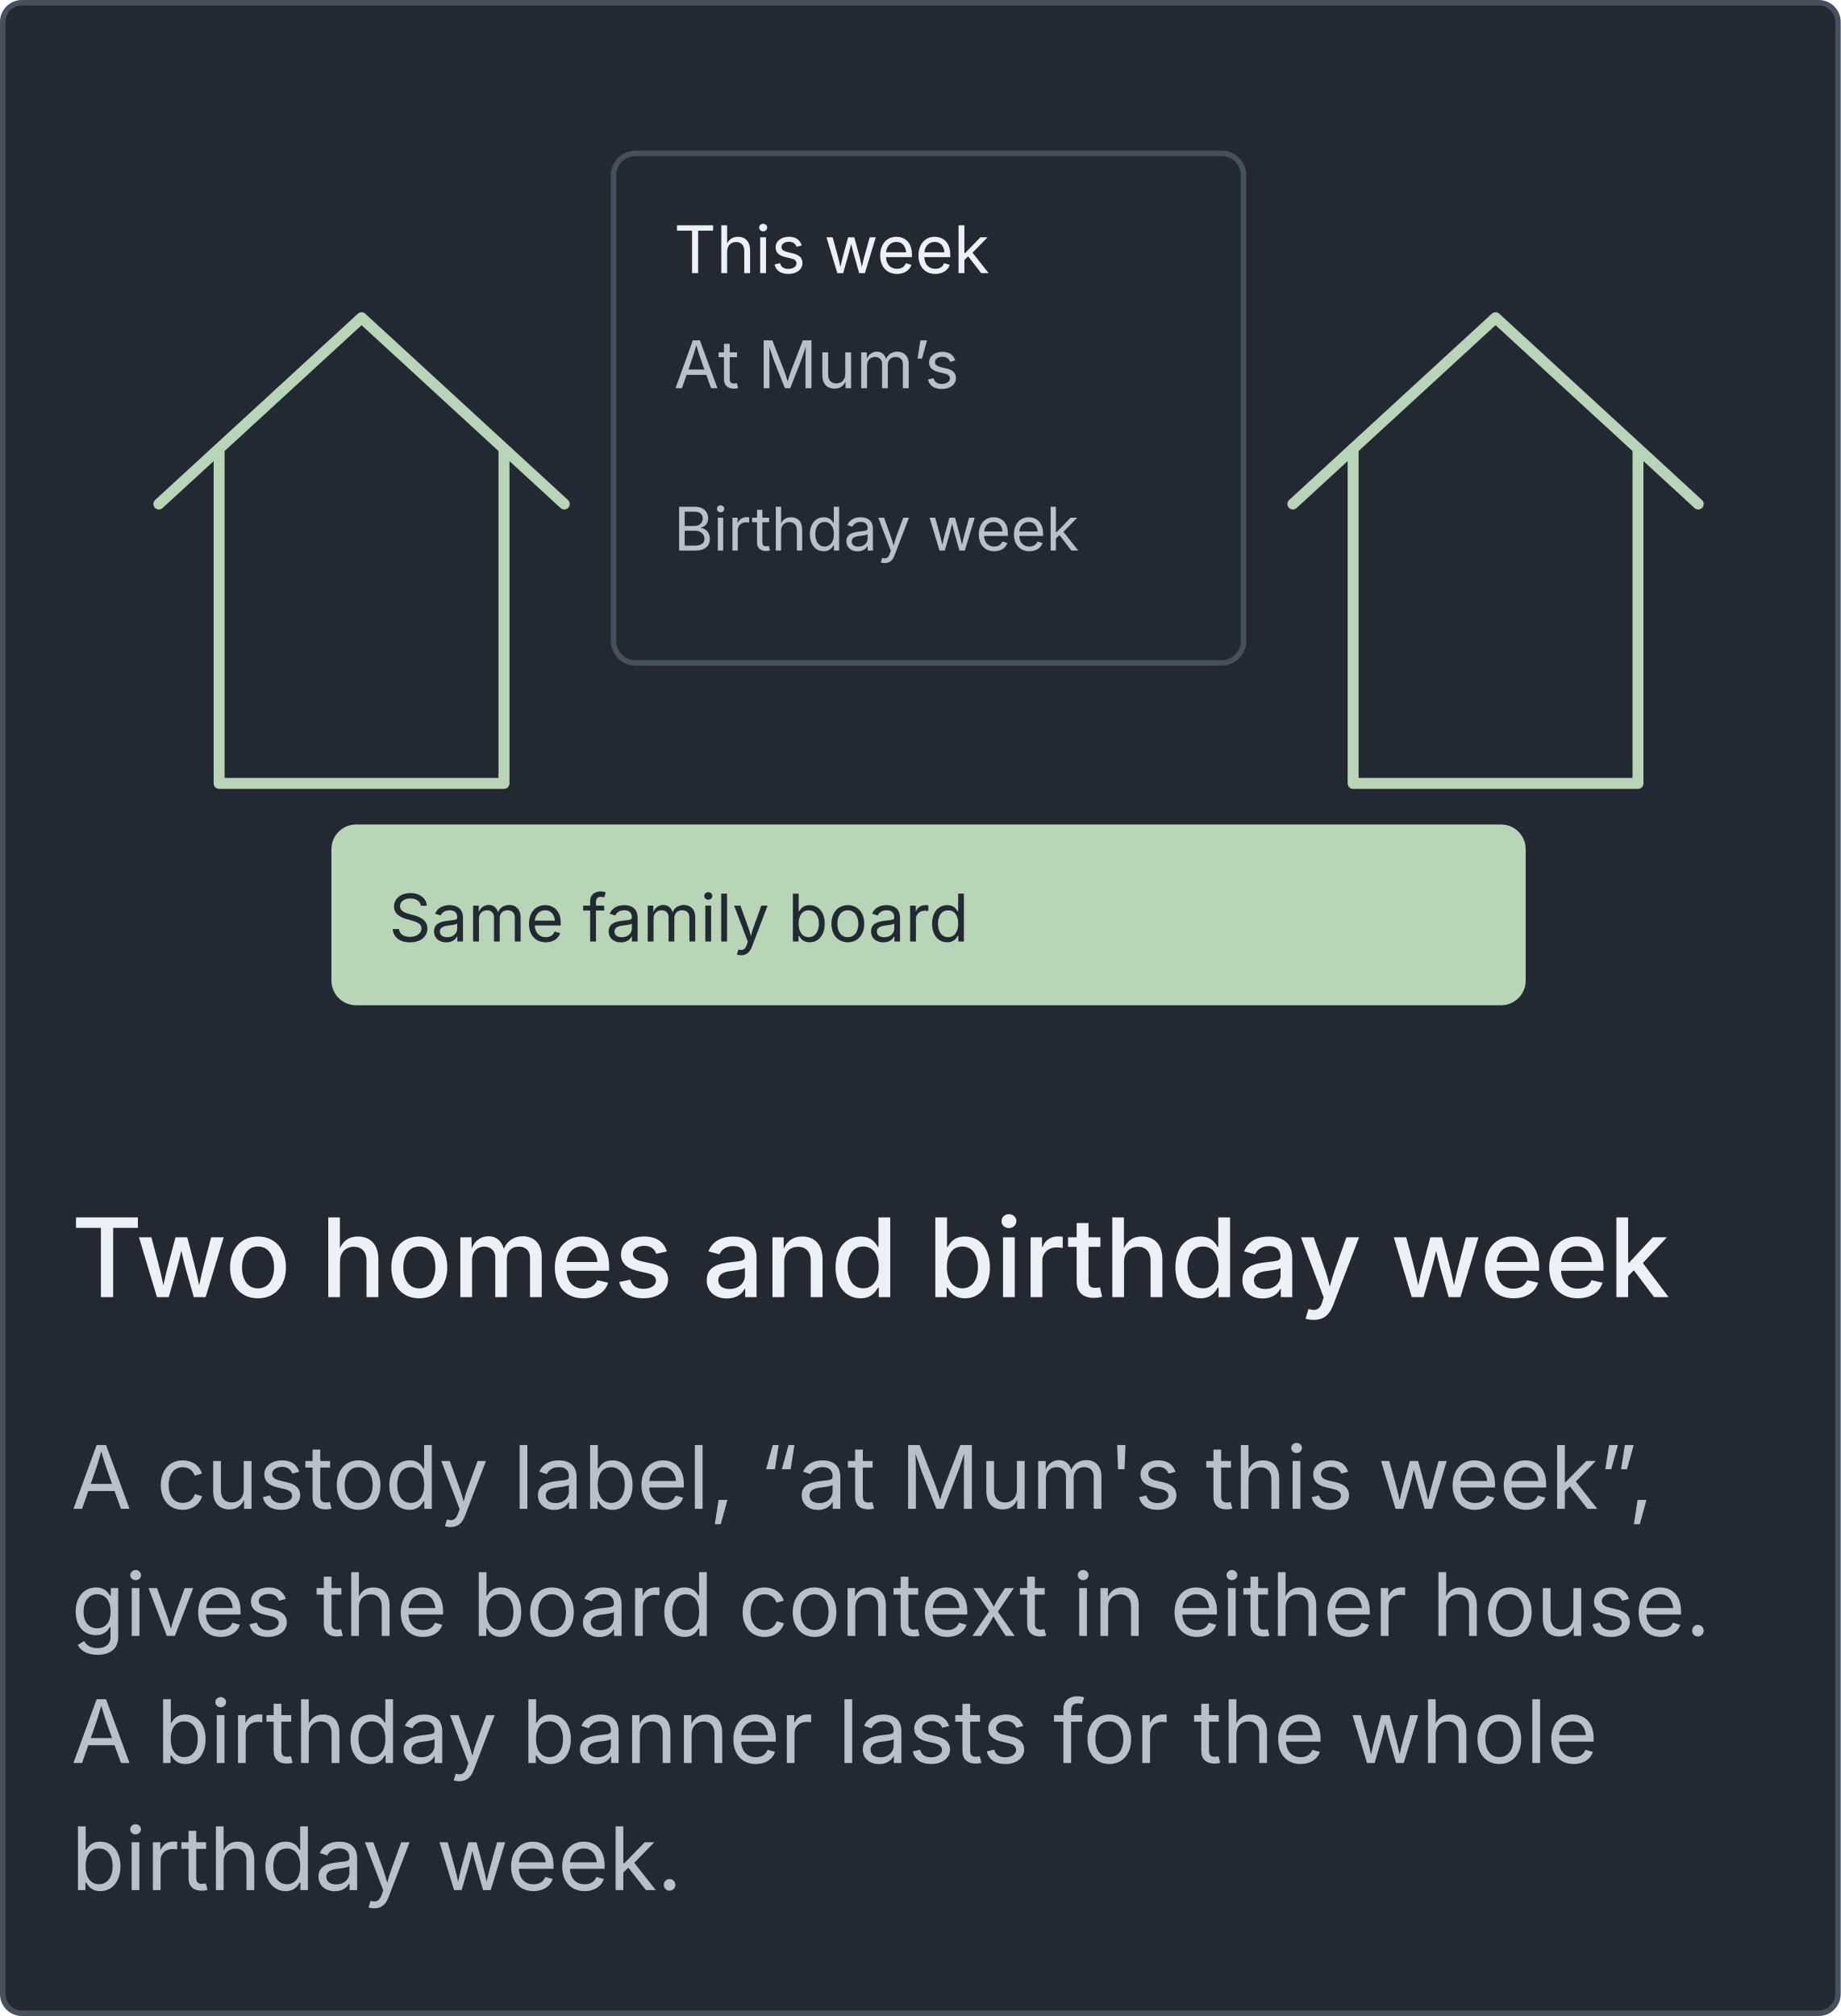
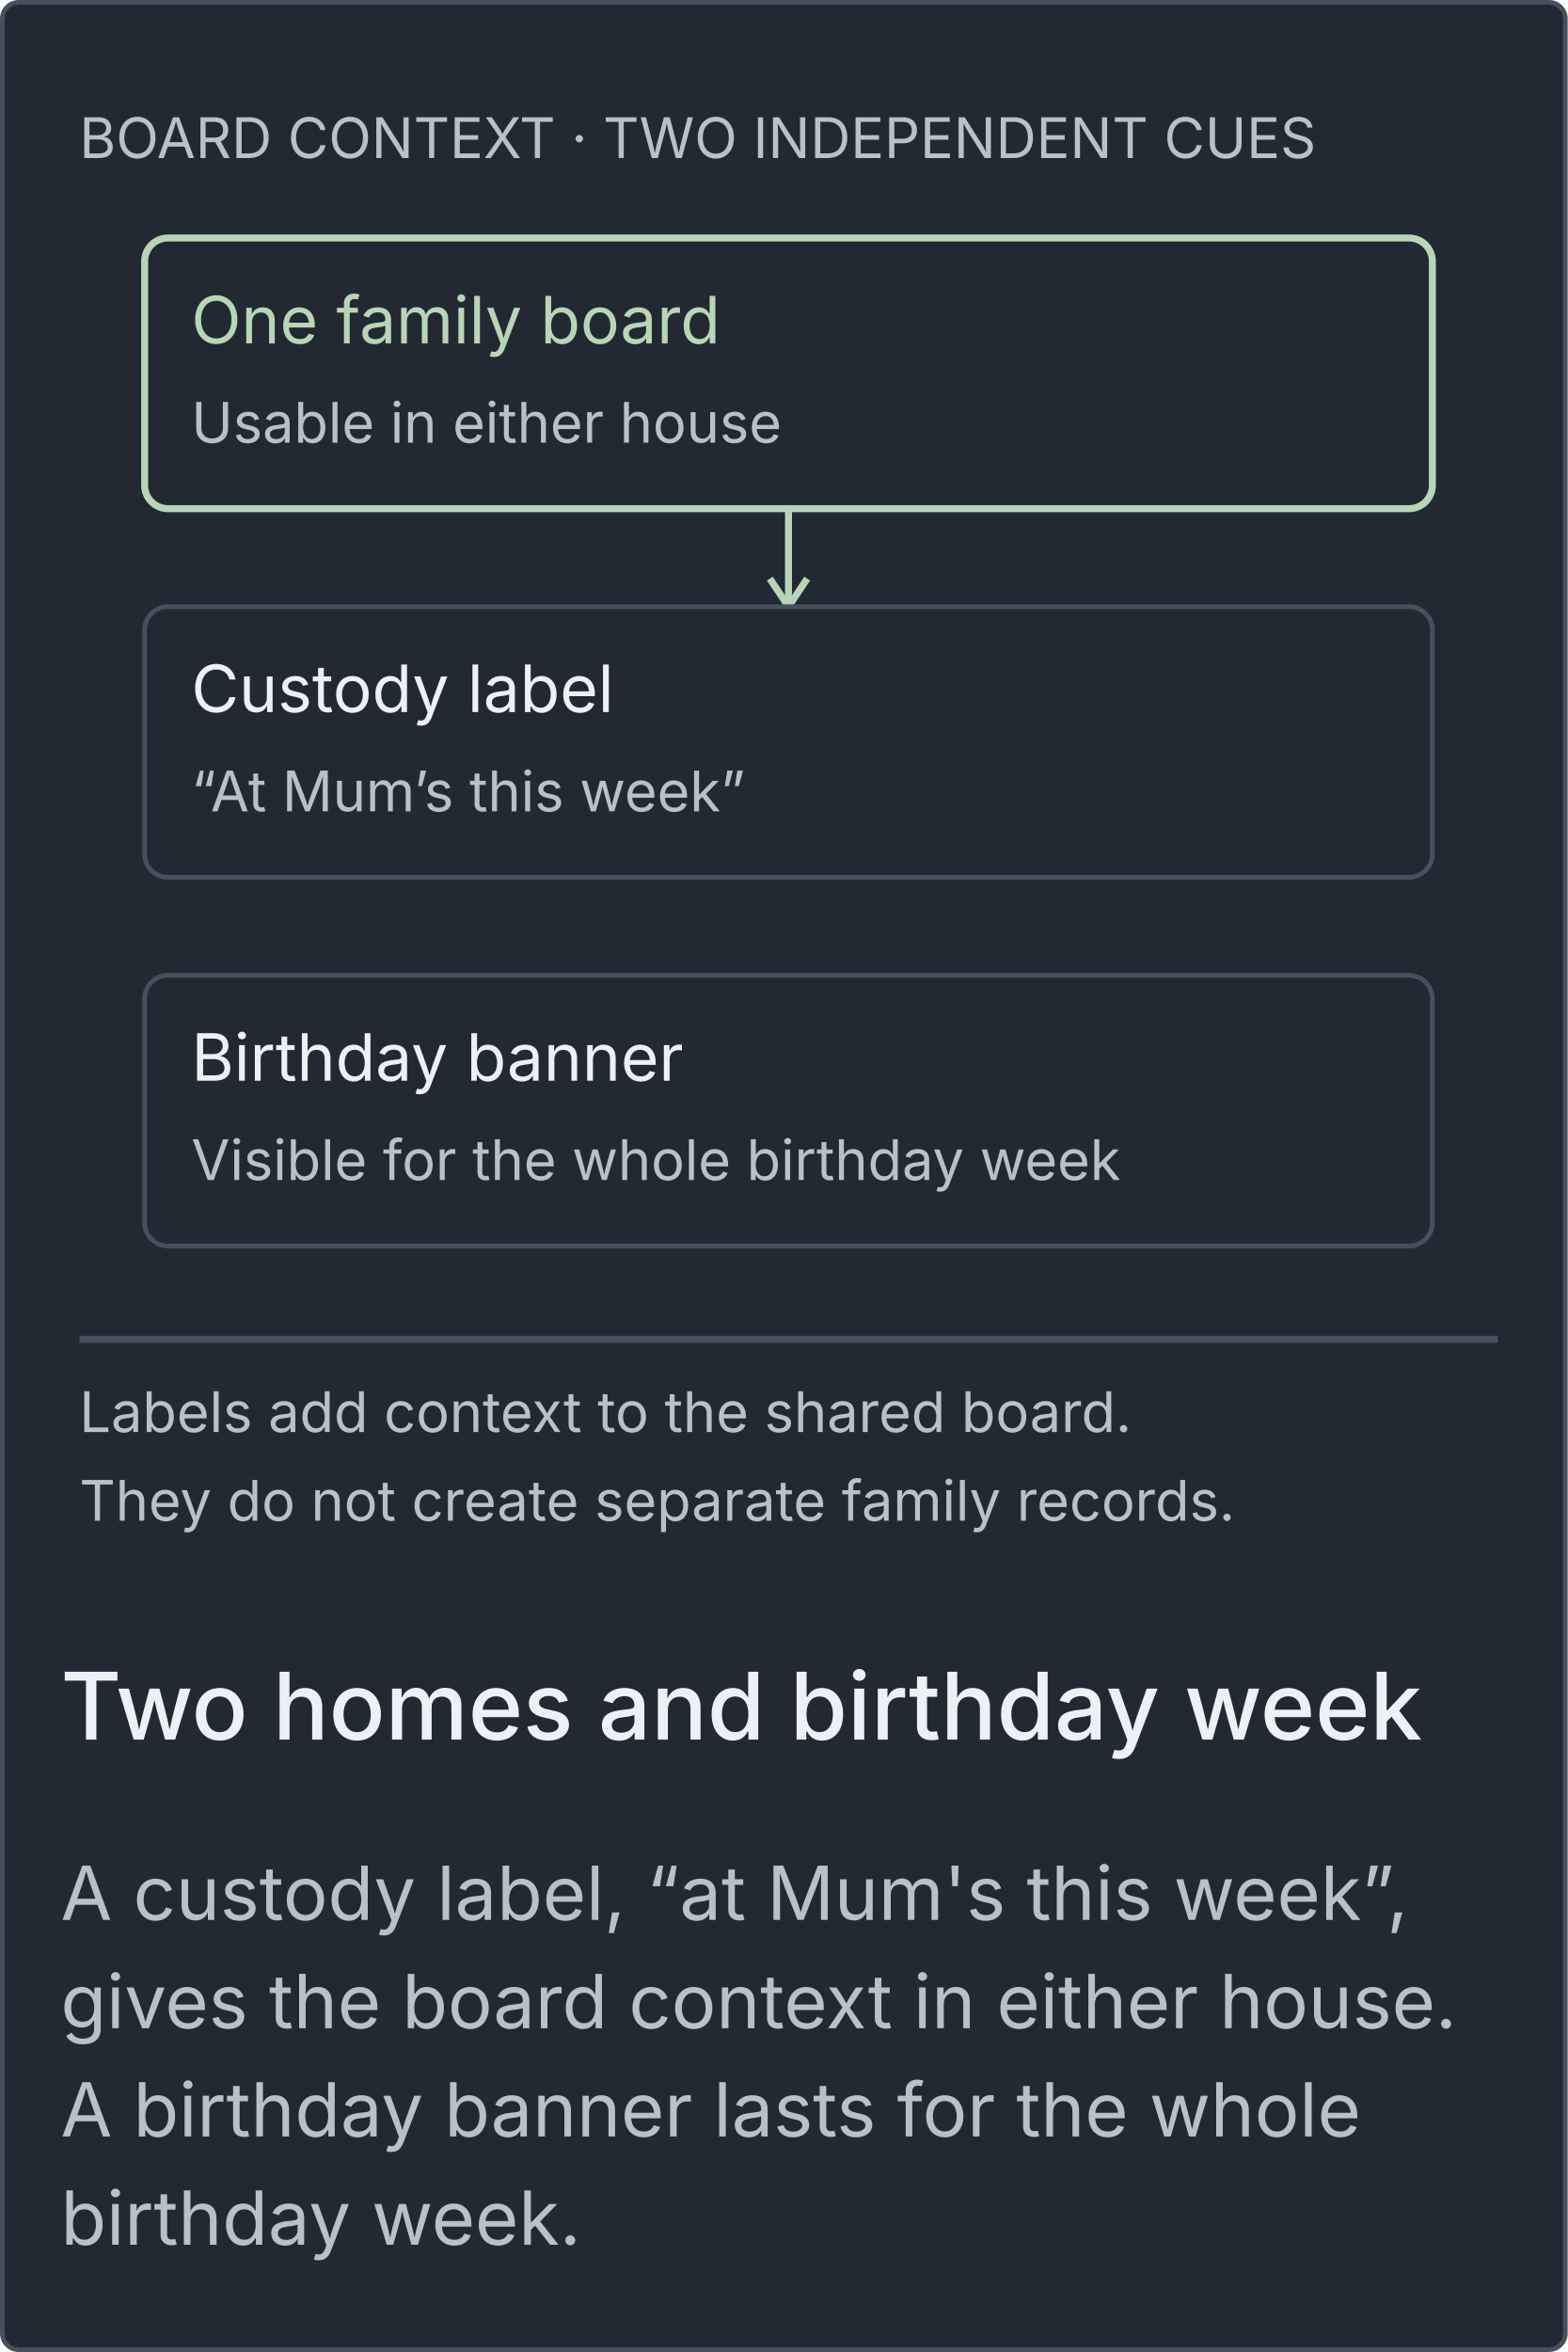
- <svg xmlns="http://www.w3.org/2000/svg" width="336" height="368" viewBox="0 0 336 368" fill="none">
-   <rect x="0.5" y="0.5" width="335" height="367" rx="3.5" fill="#222933" />
-   <rect x="0.5" y="0.5" width="335" height="367" rx="3.5" stroke="#46515F" />
-   <path d="M29 92L66 58L103 92M40 82V143H92V82M236 92L273 58L310 92M247 82V143H299V82" stroke="#B9D5B8" stroke-width="2" stroke-linecap="round" stroke-linejoin="round" />
-   <path d="M274 151H65C62.791 151 61 152.791 61 155V179C61 181.209 62.791 183 65 183H274C276.209 183 278 181.209 278 179V155C278 152.791 276.209 151 274 151Z" fill="#B9D5B8" stroke="#B9D5B8" />
-   <text fill="#222933" style="white-space: pre" xml:space="preserve" font-family="Inter" font-size="12" letter-spacing="0em">
-     <tspan x="71" y="171.864">Same family board</tspan>
+ <svg xmlns="http://www.w3.org/2000/svg" width="336" height="504" viewBox="0 0 336 504" fill="none">
+   <rect x="0.5" y="0.5" width="335" height="503" rx="3.5" fill="#222933" />
+   <rect x="0.5" y="0.5" width="335" height="503" rx="3.5" stroke="#46515F" />
+   <text fill="#B8C0CA" style="white-space: pre" xml:space="preserve" font-family="Inter" font-size="12" letter-spacing="0em">
+     <tspan x="17" y="33.864">BOARD CONTEXT · TWO INDEPENDENT CUES</tspan>
  </text>
-   <path d="M223 28H116C113.791 28 112 29.791 112 32V117C112 119.209 113.791 121 116 121H223C225.209 121 227 119.209 227 117V32C227 29.791 225.209 28 223 28Z" fill="#222933" stroke="#46515F" />
-   <text fill="#EDF0F4" style="white-space: pre" xml:space="preserve" font-family="Inter" font-size="12" letter-spacing="0em">
-     <tspan x="123" y="49.864">This week</tspan>
+   <path d="M302 51H36C33.239 51 31 53.239 31 56V104C31 106.761 33.239 109 36 109H302C304.761 109 307 106.761 307 104V56C307 53.239 304.761 51 302 51Z" fill="#222933" stroke="#B9D5B8" stroke-width="1.5" />
+   <text fill="#B9D5B8" style="white-space: pre" xml:space="preserve" font-family="Inter" font-size="14" letter-spacing="0em">
+     <tspan x="41" y="73.591">One family board</tspan>
  </text>
  <text fill="#B8C0CA" style="white-space: pre" xml:space="preserve" font-family="Inter" font-size="12" letter-spacing="0em">
-     <tspan x="123" y="70.864">At Mum’s</tspan>
+     <tspan x="41" y="94.864">Usable in either house</tspan>
  </text>
-   <text fill="#B8C0CA" style="white-space: pre" xml:space="preserve" font-family="Inter" font-size="11" letter-spacing="0em">
-     <tspan x="123" y="100.5">Birthday week</tspan>
+   <path d="M169 109V130M173 124L169 130L165 124" stroke="#B9D5B8" stroke-width="1.5" stroke-linejoin="round" />
+   <path d="M302 130H36C33.239 130 31 132.239 31 135V183C31 185.761 33.239 188 36 188H302C304.761 188 307 185.761 307 183V135C307 132.239 304.761 130 302 130Z" fill="#222933" stroke="#46515F" />
+   <text fill="#EDF0F4" style="white-space: pre" xml:space="preserve" font-family="Inter" font-size="14" letter-spacing="0em">
+     <tspan x="41" y="152.591">Custody label</tspan>
+   </text>
+   <text fill="#B8C0CA" style="white-space: pre" xml:space="preserve" font-family="Inter" font-size="12" letter-spacing="0em">
+     <tspan x="41" y="173.864">“At Mum’s this week”</tspan>
+   </text>
+   <path d="M302 209H36C33.239 209 31 211.239 31 214V262C31 264.761 33.239 267 36 267H302C304.761 267 307 264.761 307 262V214C307 211.239 304.761 209 302 209Z" fill="#222933" stroke="#46515F" />
+   <text fill="#EDF0F4" style="white-space: pre" xml:space="preserve" font-family="Inter" font-size="14" letter-spacing="0em">
+     <tspan x="41" y="231.591">Birthday banner</tspan>
+   </text>
+   <text fill="#B8C0CA" style="white-space: pre" xml:space="preserve" font-family="Inter" font-size="12" letter-spacing="0em">
+     <tspan x="41" y="252.864">Visible for the whole birthday week</tspan>
+   </text>
+   <path d="M17 287H321" stroke="#46515F" stroke-width="1.5" stroke-linejoin="round" />
+   <text fill="#B8C0CA" style="white-space: pre" xml:space="preserve" font-family="Inter" font-size="12" letter-spacing="0em">
+     <tspan x="17" y="306.864">Labels add context to the shared board.</tspan>
+   </text>
+   <text fill="#B8C0CA" style="white-space: pre" xml:space="preserve" font-family="Inter" font-size="12" letter-spacing="0em">
+     <tspan x="17" y="325.864">They do not create separate family records.</tspan>
  </text>
  <text fill="#EDF0F4" style="white-space: pre" xml:space="preserve" font-family="Inter" font-size="20" font-weight="500" letter-spacing="0em">
-     <tspan x="13" y="236.773">Two homes and birthday week</tspan>
+     <tspan x="13" y="372.773">Two homes and birthday week</tspan>
  </text>
  <text fill="#B8C0CA" style="white-space: pre" xml:space="preserve" font-family="Inter" font-size="16" letter-spacing="0em">
-     <tspan x="13" y="275.418">A custody label, “at Mum's this week”, </tspan>
-     <tspan x="13" y="298.618">gives the board context in either house. </tspan>
-     <tspan x="13" y="321.818">A birthday banner lasts for the whole </tspan>
-     <tspan x="13" y="345.018">birthday week.</tspan>
+     <tspan x="13" y="411.418">A custody label, “at Mum's this week”, </tspan>
+     <tspan x="13" y="434.618">gives the board context in either house. </tspan>
+     <tspan x="13" y="457.818">A birthday banner lasts for the whole </tspan>
+     <tspan x="13" y="481.018">birthday week.</tspan>
  </text>
</svg>
